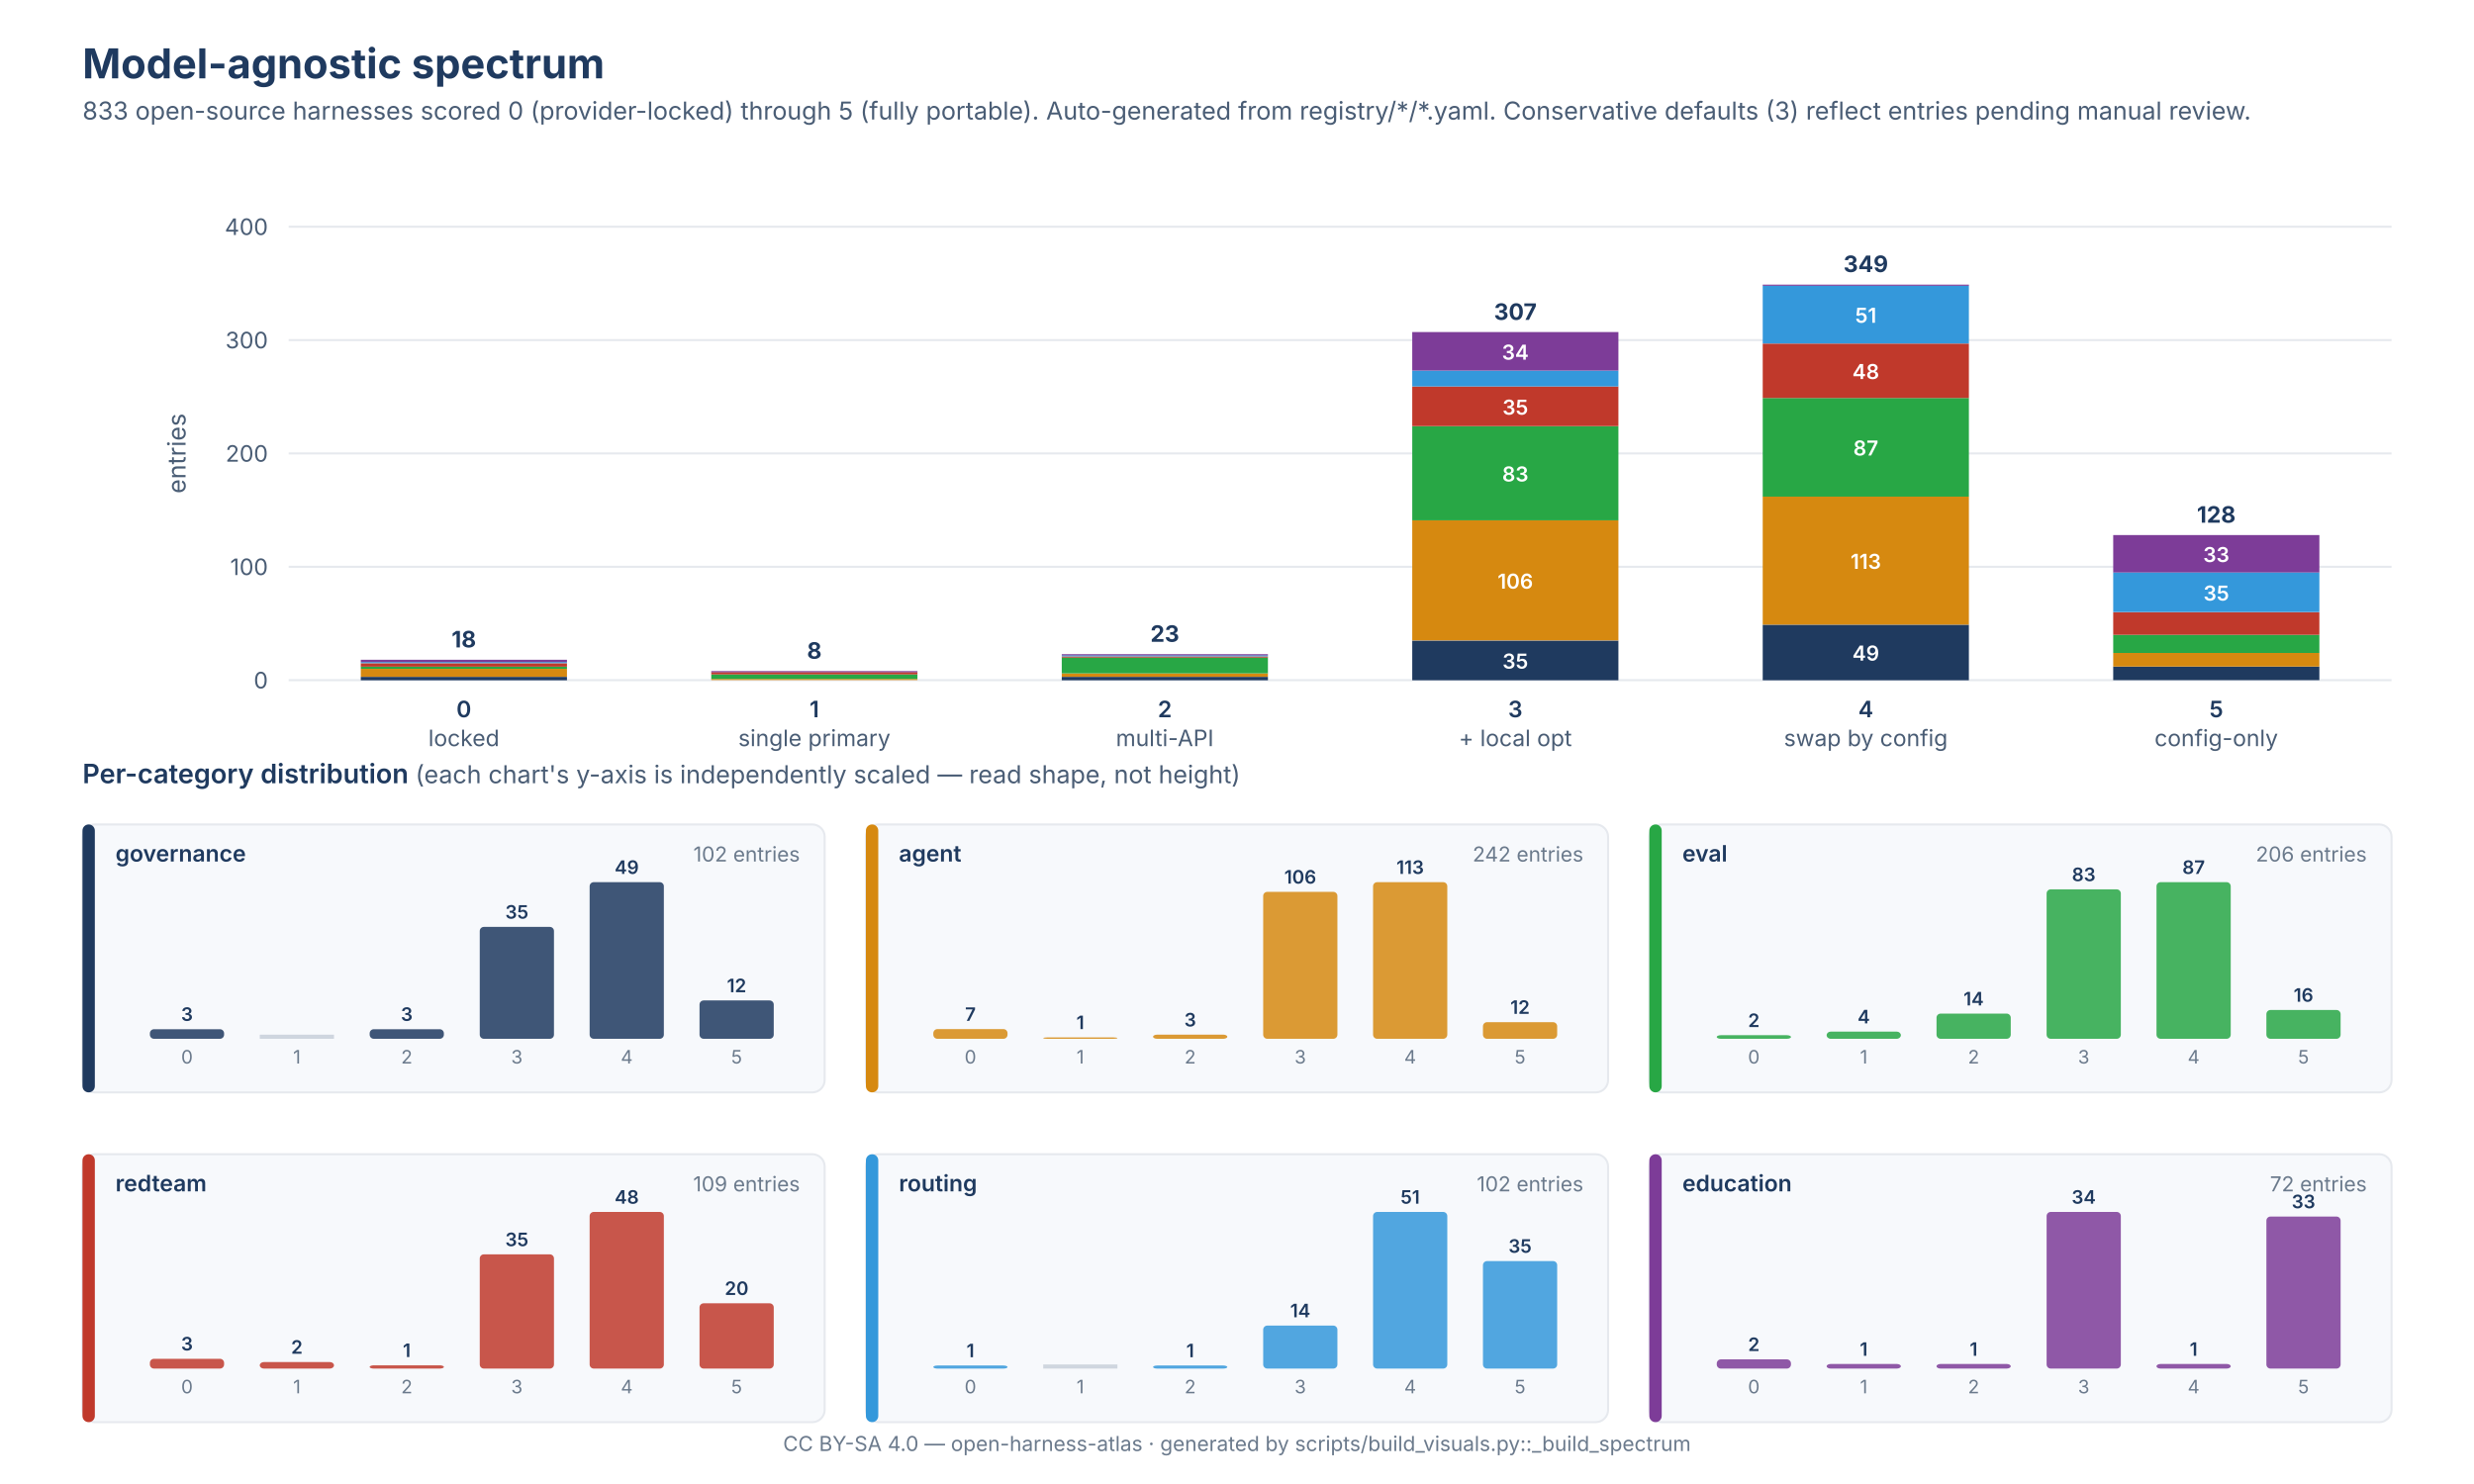
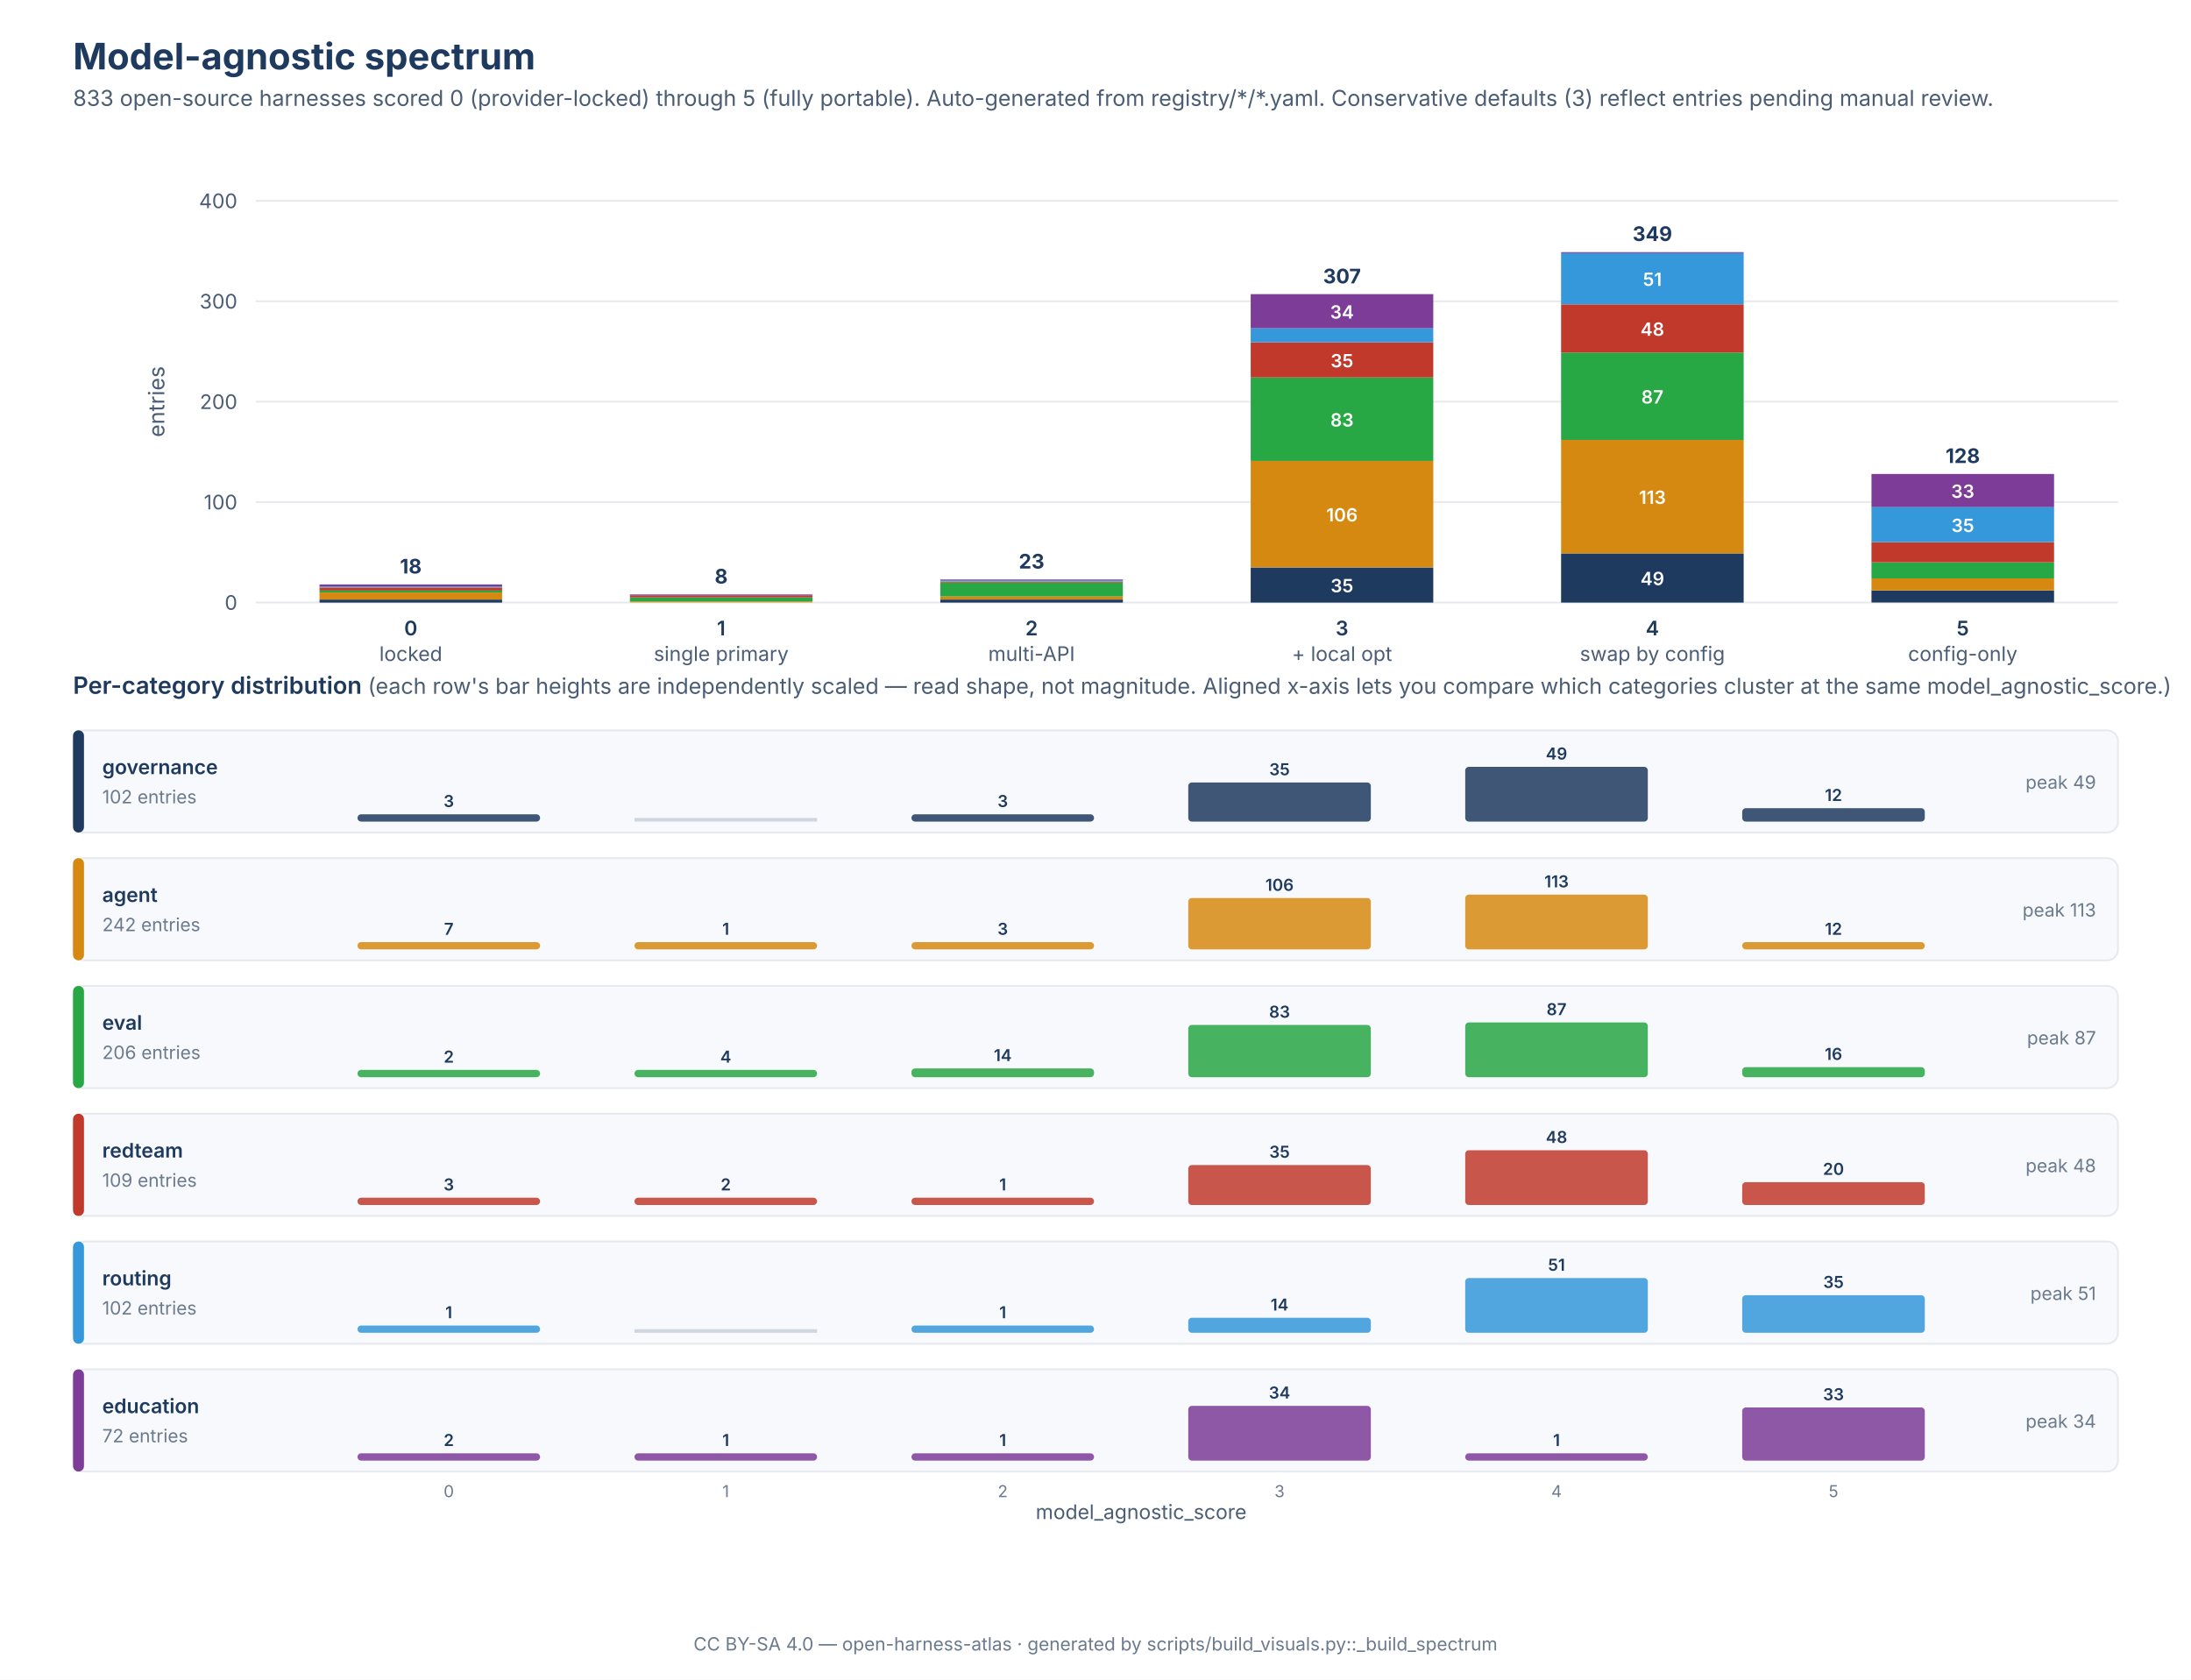
- <svg xmlns="http://www.w3.org/2000/svg" viewBox="0 0 1200 720" role="img" aria-labelledby="title desc">
+ <svg xmlns="http://www.w3.org/2000/svg" viewBox="0 0 1200 920" role="img" aria-labelledby="title desc">
  <style>.body{font-family:"Inter","Helvetica Neue",Arial,sans-serif;}.title{font-size:20px;font-weight:700;fill:#1f3a5f;}.sub{font-size:12px;font-weight:400;fill:#4a5d75;}.h2{font-size:13px;font-weight:600;fill:#1f3a5f;}.axis{font-size:11px;fill:#4a5d75;}.axis-bold{font-size:11px;font-weight:600;fill:#1f3a5f;text-anchor:middle;}.bar-total{font-size:11px;font-weight:700;fill:#1f3a5f;text-anchor:middle;}.seg-label{font-size:10px;font-weight:600;fill:#ffffff;text-anchor:middle;}.mini-title{font-size:11px;font-weight:600;fill:#1f3a5f;}.mini-count{font-size:10px;fill:#6b7a8c;}.mini-axis{font-size:9px;fill:#6b7a8c;text-anchor:middle;}.mini-bar-label{font-size:9px;font-weight:600;fill:#1f3a5f;text-anchor:middle;}.legend-text{font-size:11px;fill:#1f3a5f;}.footer{font-size:10px;fill:#6b7a8c;text-anchor:middle;}</style>
-   <rect width="1200" height="720" fill="#ffffff" />
+   <rect width="1200" height="920" fill="#ffffff" />
  <text x="40" y="38" class="body title">Model-agnostic spectrum</text>
  <text x="40" y="58" class="body sub">833 open-source harnesses scored 0 (provider-locked) through 5 (fully portable). Auto-generated from registry/*/*.yaml. Conservative defaults (3) reflect entries pending manual review.</text>
  <line x1="140" y1="330.0" x2="1160" y2="330.0" stroke="#e6e9ee" stroke-width="1" />
  <text x="130" y="334.0" class="body axis" text-anchor="end">0</text>
  <line x1="140" y1="275.0" x2="1160" y2="275.0" stroke="#e6e9ee" stroke-width="1" />
  <text x="130" y="279.0" class="body axis" text-anchor="end">100</text>
  <line x1="140" y1="220.0" x2="1160" y2="220.0" stroke="#e6e9ee" stroke-width="1" />
  <text x="130" y="224.0" class="body axis" text-anchor="end">200</text>
  <line x1="140" y1="165.0" x2="1160" y2="165.0" stroke="#e6e9ee" stroke-width="1" />
  <text x="130" y="169.0" class="body axis" text-anchor="end">300</text>
  <line x1="140" y1="110.0" x2="1160" y2="110.0" stroke="#e6e9ee" stroke-width="1" />
  <text x="130" y="114.0" class="body axis" text-anchor="end">400</text>
  <text x="90" y="220.0" class="body sub" transform="rotate(-90 90,220.0)" text-anchor="middle">entries</text>
  <rect x="175.0" y="328.4" width="100" height="1.65" fill="#1f3a5f" />
  <rect x="175.0" y="324.5" width="100" height="3.85" fill="#d68910" />
  <rect x="175.0" y="323.4" width="100" height="1.10" fill="#28a745" />
  <rect x="175.0" y="321.8" width="100" height="1.65" fill="#c0392b" />
  <rect x="175.0" y="321.2" width="100" height="0.55" fill="#3498db" />
  <rect x="175.0" y="320.1" width="100" height="1.10" fill="#7d3c98" />
  <text x="225.0" y="314.1" class="body bar-total">18</text>
  <text x="225.0" y="348.0" class="body axis-bold">0</text>
  <rect x="345.0" y="329.4" width="100" height="0.55" fill="#d68910" />
  <rect x="345.0" y="327.2" width="100" height="2.20" fill="#28a745" />
  <rect x="345.0" y="326.1" width="100" height="1.10" fill="#c0392b" />
  <rect x="345.0" y="325.6" width="100" height="0.55" fill="#7d3c98" />
  <text x="395.0" y="319.6" class="body bar-total">8</text>
  <text x="395.0" y="348.0" class="body axis-bold">1</text>
  <rect x="515.0" y="328.4" width="100" height="1.65" fill="#1f3a5f" />
  <rect x="515.0" y="326.7" width="100" height="1.65" fill="#d68910" />
  <rect x="515.0" y="319.0" width="100" height="7.70" fill="#28a745" />
  <rect x="515.0" y="318.5" width="100" height="0.55" fill="#c0392b" />
  <rect x="515.0" y="317.9" width="100" height="0.55" fill="#3498db" />
  <rect x="515.0" y="317.4" width="100" height="0.55" fill="#7d3c98" />
  <text x="565.0" y="311.4" class="body bar-total">23</text>
  <text x="565.0" y="348.0" class="body axis-bold">2</text>
  <rect x="685.0" y="310.8" width="100" height="19.25" fill="#1f3a5f" />
  <text x="735.0" y="324.4" class="body seg-label">35</text>
  <rect x="685.0" y="252.4" width="100" height="58.30" fill="#d68910" />
  <text x="735.0" y="285.6" class="body seg-label">106</text>
  <rect x="685.0" y="206.8" width="100" height="45.65" fill="#28a745" />
  <text x="735.0" y="233.6" class="body seg-label">83</text>
  <rect x="685.0" y="187.5" width="100" height="19.25" fill="#c0392b" />
  <text x="735.0" y="201.2" class="body seg-label">35</text>
  <rect x="685.0" y="179.8" width="100" height="7.70" fill="#3498db" />
  <rect x="685.0" y="161.1" width="100" height="18.70" fill="#7d3c98" />
  <text x="735.0" y="174.5" class="body seg-label">34</text>
  <text x="735.0" y="155.2" class="body bar-total">307</text>
  <text x="735.0" y="348.0" class="body axis-bold">3</text>
  <rect x="855.0" y="303.1" width="100" height="26.95" fill="#1f3a5f" />
  <text x="905.0" y="320.5" class="body seg-label">49</text>
  <rect x="855.0" y="240.9" width="100" height="62.15" fill="#d68910" />
  <text x="905.0" y="276.0" class="body seg-label">113</text>
  <rect x="855.0" y="193.1" width="100" height="47.85" fill="#28a745" />
  <text x="905.0" y="221.0" class="body seg-label">87</text>
  <rect x="855.0" y="166.7" width="100" height="26.40" fill="#c0392b" />
  <text x="905.0" y="183.9" class="body seg-label">48</text>
  <rect x="855.0" y="138.6" width="100" height="28.05" fill="#3498db" />
  <text x="905.0" y="156.6" class="body seg-label">51</text>
  <rect x="855.0" y="138.1" width="100" height="0.55" fill="#7d3c98" />
  <text x="905.0" y="132.0" class="body bar-total">349</text>
  <text x="905.0" y="348.0" class="body axis-bold">4</text>
  <rect x="1025.0" y="323.4" width="100" height="6.60" fill="#1f3a5f" />
  <rect x="1025.0" y="316.8" width="100" height="6.60" fill="#d68910" />
  <rect x="1025.0" y="308.0" width="100" height="8.80" fill="#28a745" />
  <rect x="1025.0" y="297.0" width="100" height="11.00" fill="#c0392b" />
  <rect x="1025.0" y="277.7" width="100" height="19.25" fill="#3498db" />
  <text x="1075.0" y="291.4" class="body seg-label">35</text>
  <rect x="1025.0" y="259.6" width="100" height="18.15" fill="#7d3c98" />
  <text x="1075.0" y="272.7" class="body seg-label">33</text>
  <text x="1075.0" y="253.6" class="body bar-total">128</text>
  <text x="1075.0" y="348.0" class="body axis-bold">5</text>
  <text x="225.0" y="362.0" class="body axis" text-anchor="middle">locked</text>
  <text x="395.0" y="362.0" class="body axis" text-anchor="middle">single primary</text>
  <text x="565.0" y="362.0" class="body axis" text-anchor="middle">multi-API</text>
  <text x="735.0" y="362.0" class="body axis" text-anchor="middle">+ local opt</text>
  <text x="905.0" y="362.0" class="body axis" text-anchor="middle">swap by config</text>
  <text x="1075.0" y="362.0" class="body axis" text-anchor="middle">config-only</text>
-   <text x="40" y="380" class="body h2">Per-category distribution <tspan class="sub">(each chart's y-axis is independently scaled — read shape, not height)</tspan>
+   <text x="40" y="380" class="body h2">Per-category distribution <tspan class="sub">(each row's bar heights are independently scaled — read shape, not magnitude. Aligned x-axis lets you compare which categories cluster at the same model_agnostic_score.)</tspan>
  </text>
-   <rect x="40" y="400" width="360" height="130" rx="6" fill="#f7f9fc" stroke="#e6e9ee" stroke-width="1" />
-   <rect x="40" y="400" width="6" height="130" rx="3" fill="#1f3a5f" />
-   <text x="56" y="418" class="body mini-title">governance</text>
-   <text x="388" y="418" class="body mini-count" text-anchor="end">102 entries</text>
-   <rect x="72.7" y="499.35" width="36" height="4.65" rx="2" fill="#1f3a5f" opacity="0.85" />
-   <text x="90.7" y="495.3" class="body mini-bar-label">3</text>
-   <text x="90.7" y="516.0" class="body mini-axis">0</text>
-   <line x1="126.0" y1="503" x2="162.0" y2="503" stroke="#cfd6df" stroke-width="2" />
-   <text x="144.0" y="516.0" class="body mini-axis">1</text>
-   <rect x="179.3" y="499.35" width="36" height="4.65" rx="2" fill="#1f3a5f" opacity="0.85" />
-   <text x="197.3" y="495.3" class="body mini-bar-label">3</text>
-   <text x="197.3" y="516.0" class="body mini-axis">2</text>
-   <rect x="232.7" y="449.71" width="36" height="54.29" rx="2" fill="#1f3a5f" opacity="0.85" />
-   <text x="250.7" y="445.7" class="body mini-bar-label">35</text>
-   <text x="250.7" y="516.0" class="body mini-axis">3</text>
-   <rect x="286.0" y="428.00" width="36" height="76.00" rx="2" fill="#1f3a5f" opacity="0.85" />
-   <text x="304.0" y="424.0" class="body mini-bar-label">49</text>
-   <text x="304.0" y="516.0" class="body mini-axis">4</text>
-   <rect x="339.3" y="485.39" width="36" height="18.61" rx="2" fill="#1f3a5f" opacity="0.85" />
-   <text x="357.3" y="481.4" class="body mini-bar-label">12</text>
-   <text x="357.3" y="516.0" class="body mini-axis">5</text>
-   <rect x="420" y="400" width="360" height="130" rx="6" fill="#f7f9fc" stroke="#e6e9ee" stroke-width="1" />
-   <rect x="420" y="400" width="6" height="130" rx="3" fill="#d68910" />
-   <text x="436" y="418" class="body mini-title">agent</text>
-   <text x="768" y="418" class="body mini-count" text-anchor="end">242 entries</text>
-   <rect x="452.7" y="499.29" width="36" height="4.71" rx="2" fill="#d68910" opacity="0.85" />
-   <text x="470.7" y="495.3" class="body mini-bar-label">7</text>
-   <text x="470.7" y="516.0" class="body mini-axis">0</text>
-   <rect x="506.0" y="503.33" width="36" height="0.67" rx="2" fill="#d68910" opacity="0.85" />
-   <text x="524.0" y="499.3" class="body mini-bar-label">1</text>
-   <text x="524.0" y="516.0" class="body mini-axis">1</text>
-   <rect x="559.3" y="501.98" width="36" height="2.02" rx="2" fill="#d68910" opacity="0.85" />
-   <text x="577.3" y="498.0" class="body mini-bar-label">3</text>
-   <text x="577.3" y="516.0" class="body mini-axis">2</text>
-   <rect x="612.7" y="432.71" width="36" height="71.29" rx="2" fill="#d68910" opacity="0.85" />
-   <text x="630.7" y="428.7" class="body mini-bar-label">106</text>
-   <text x="630.7" y="516.0" class="body mini-axis">3</text>
-   <rect x="666.0" y="428.00" width="36" height="76.00" rx="2" fill="#d68910" opacity="0.85" />
-   <text x="684.0" y="424.0" class="body mini-bar-label">113</text>
-   <text x="684.0" y="516.0" class="body mini-axis">4</text>
-   <rect x="719.3" y="495.93" width="36" height="8.07" rx="2" fill="#d68910" opacity="0.85" />
-   <text x="737.3" y="491.9" class="body mini-bar-label">12</text>
-   <text x="737.3" y="516.0" class="body mini-axis">5</text>
-   <rect x="800" y="400" width="360" height="130" rx="6" fill="#f7f9fc" stroke="#e6e9ee" stroke-width="1" />
-   <rect x="800" y="400" width="6" height="130" rx="3" fill="#28a745" />
-   <text x="816" y="418" class="body mini-title">eval</text>
-   <text x="1148" y="418" class="body mini-count" text-anchor="end">206 entries</text>
-   <rect x="832.7" y="502.25" width="36" height="1.75" rx="2" fill="#28a745" opacity="0.85" />
-   <text x="850.7" y="498.3" class="body mini-bar-label">2</text>
-   <text x="850.7" y="516.0" class="body mini-axis">0</text>
-   <rect x="886.0" y="500.51" width="36" height="3.49" rx="2" fill="#28a745" opacity="0.85" />
-   <text x="904.0" y="496.5" class="body mini-bar-label">4</text>
-   <text x="904.0" y="516.0" class="body mini-axis">1</text>
-   <rect x="939.3" y="491.77" width="36" height="12.23" rx="2" fill="#28a745" opacity="0.85" />
-   <text x="957.3" y="487.8" class="body mini-bar-label">14</text>
-   <text x="957.3" y="516.0" class="body mini-axis">2</text>
-   <rect x="992.7" y="431.49" width="36" height="72.51" rx="2" fill="#28a745" opacity="0.85" />
-   <text x="1010.7" y="427.5" class="body mini-bar-label">83</text>
-   <text x="1010.7" y="516.0" class="body mini-axis">3</text>
-   <rect x="1046.0" y="428.00" width="36" height="76.00" rx="2" fill="#28a745" opacity="0.85" />
-   <text x="1064.0" y="424.0" class="body mini-bar-label">87</text>
-   <text x="1064.0" y="516.0" class="body mini-axis">4</text>
-   <rect x="1099.3" y="490.02" width="36" height="13.98" rx="2" fill="#28a745" opacity="0.85" />
-   <text x="1117.3" y="486.0" class="body mini-bar-label">16</text>
-   <text x="1117.3" y="516.0" class="body mini-axis">5</text>
-   <rect x="40" y="560" width="360" height="130" rx="6" fill="#f7f9fc" stroke="#e6e9ee" stroke-width="1" />
-   <rect x="40" y="560" width="6" height="130" rx="3" fill="#c0392b" />
-   <text x="56" y="578" class="body mini-title">redteam</text>
-   <text x="388" y="578" class="body mini-count" text-anchor="end">109 entries</text>
-   <rect x="72.7" y="659.25" width="36" height="4.75" rx="2" fill="#c0392b" opacity="0.85" />
-   <text x="90.7" y="655.2" class="body mini-bar-label">3</text>
-   <text x="90.7" y="676.0" class="body mini-axis">0</text>
-   <rect x="126.0" y="660.83" width="36" height="3.17" rx="2" fill="#c0392b" opacity="0.85" />
-   <text x="144.0" y="656.8" class="body mini-bar-label">2</text>
-   <text x="144.0" y="676.0" class="body mini-axis">1</text>
-   <rect x="179.3" y="662.42" width="36" height="1.58" rx="2" fill="#c0392b" opacity="0.85" />
-   <text x="197.3" y="658.4" class="body mini-bar-label">1</text>
-   <text x="197.3" y="676.0" class="body mini-axis">2</text>
-   <rect x="232.7" y="608.58" width="36" height="55.42" rx="2" fill="#c0392b" opacity="0.85" />
-   <text x="250.7" y="604.6" class="body mini-bar-label">35</text>
-   <text x="250.7" y="676.0" class="body mini-axis">3</text>
-   <rect x="286.0" y="588.00" width="36" height="76.00" rx="2" fill="#c0392b" opacity="0.85" />
-   <text x="304.0" y="584.0" class="body mini-bar-label">48</text>
-   <text x="304.0" y="676.0" class="body mini-axis">4</text>
-   <rect x="339.3" y="632.33" width="36" height="31.67" rx="2" fill="#c0392b" opacity="0.85" />
-   <text x="357.3" y="628.3" class="body mini-bar-label">20</text>
-   <text x="357.3" y="676.0" class="body mini-axis">5</text>
-   <rect x="420" y="560" width="360" height="130" rx="6" fill="#f7f9fc" stroke="#e6e9ee" stroke-width="1" />
-   <rect x="420" y="560" width="6" height="130" rx="3" fill="#3498db" />
-   <text x="436" y="578" class="body mini-title">routing</text>
-   <text x="768" y="578" class="body mini-count" text-anchor="end">102 entries</text>
-   <rect x="452.7" y="662.51" width="36" height="1.49" rx="2" fill="#3498db" opacity="0.85" />
-   <text x="470.7" y="658.5" class="body mini-bar-label">1</text>
-   <text x="470.7" y="676.0" class="body mini-axis">0</text>
-   <line x1="506.0" y1="663" x2="542.0" y2="663" stroke="#cfd6df" stroke-width="2" />
-   <text x="524.0" y="676.0" class="body mini-axis">1</text>
-   <rect x="559.3" y="662.51" width="36" height="1.49" rx="2" fill="#3498db" opacity="0.85" />
-   <text x="577.3" y="658.5" class="body mini-bar-label">1</text>
-   <text x="577.3" y="676.0" class="body mini-axis">2</text>
-   <rect x="612.7" y="643.14" width="36" height="20.86" rx="2" fill="#3498db" opacity="0.85" />
-   <text x="630.7" y="639.1" class="body mini-bar-label">14</text>
-   <text x="630.7" y="676.0" class="body mini-axis">3</text>
-   <rect x="666.0" y="588.00" width="36" height="76.00" rx="2" fill="#3498db" opacity="0.85" />
-   <text x="684.0" y="584.0" class="body mini-bar-label">51</text>
-   <text x="684.0" y="676.0" class="body mini-axis">4</text>
-   <rect x="719.3" y="611.84" width="36" height="52.16" rx="2" fill="#3498db" opacity="0.85" />
-   <text x="737.3" y="607.8" class="body mini-bar-label">35</text>
-   <text x="737.3" y="676.0" class="body mini-axis">5</text>
-   <rect x="800" y="560" width="360" height="130" rx="6" fill="#f7f9fc" stroke="#e6e9ee" stroke-width="1" />
-   <rect x="800" y="560" width="6" height="130" rx="3" fill="#7d3c98" />
-   <text x="816" y="578" class="body mini-title">education</text>
-   <text x="1148" y="578" class="body mini-count" text-anchor="end">72 entries</text>
-   <rect x="832.7" y="659.53" width="36" height="4.47" rx="2" fill="#7d3c98" opacity="0.85" />
-   <text x="850.7" y="655.5" class="body mini-bar-label">2</text>
-   <text x="850.7" y="676.0" class="body mini-axis">0</text>
-   <rect x="886.0" y="661.76" width="36" height="2.24" rx="2" fill="#7d3c98" opacity="0.85" />
-   <text x="904.0" y="657.8" class="body mini-bar-label">1</text>
-   <text x="904.0" y="676.0" class="body mini-axis">1</text>
-   <rect x="939.3" y="661.76" width="36" height="2.24" rx="2" fill="#7d3c98" opacity="0.85" />
-   <text x="957.3" y="657.8" class="body mini-bar-label">1</text>
-   <text x="957.3" y="676.0" class="body mini-axis">2</text>
-   <rect x="992.7" y="588.00" width="36" height="76.00" rx="2" fill="#7d3c98" opacity="0.85" />
-   <text x="1010.7" y="584.0" class="body mini-bar-label">34</text>
-   <text x="1010.7" y="676.0" class="body mini-axis">3</text>
-   <rect x="1046.0" y="661.76" width="36" height="2.24" rx="2" fill="#7d3c98" opacity="0.85" />
-   <text x="1064.0" y="657.8" class="body mini-bar-label">1</text>
-   <text x="1064.0" y="676.0" class="body mini-axis">4</text>
-   <rect x="1099.3" y="590.24" width="36" height="73.76" rx="2" fill="#7d3c98" opacity="0.85" />
-   <text x="1117.3" y="586.2" class="body mini-bar-label">33</text>
-   <text x="1117.3" y="676.0" class="body mini-axis">5</text>
-   <text x="600" y="704" class="body footer">CC BY-SA 4.0 — open-harness-atlas · generated by scripts/build_visuals.py::_build_spectrum</text>
+   <rect x="40" y="400.0" width="1120" height="56.0" rx="6" fill="#f7f9fc" stroke="#e6e9ee" stroke-width="1" />
+   <rect x="40" y="400.0" width="6" height="56.0" rx="3" fill="#1f3a5f" />
+   <text x="56" y="424.0" class="body mini-title">governance</text>
+   <text x="56" y="440.0" class="body mini-count">102 entries</text>
+   <rect x="195.8" y="446.00" width="100.0" height="4.00" rx="2" fill="#1f3a5f" opacity="0.85" />
+   <text x="245.8" y="442.0" class="body mini-bar-label">3</text>
+   <line x1="347.5" y1="449.00" x2="447.5" y2="449.00" stroke="#cfd6df" stroke-width="2" />
+   <rect x="499.2" y="446.00" width="100.0" height="4.00" rx="2" fill="#1f3a5f" opacity="0.85" />
+   <text x="549.2" y="442.0" class="body mini-bar-label">3</text>
+   <rect x="650.8" y="428.57" width="100.0" height="21.43" rx="2" fill="#1f3a5f" opacity="0.85" />
+   <text x="700.8" y="424.6" class="body mini-bar-label">35</text>
+   <rect x="802.5" y="420.00" width="100.0" height="30.00" rx="2" fill="#1f3a5f" opacity="0.85" />
+   <text x="852.5" y="416.0" class="body mini-bar-label">49</text>
+   <rect x="954.2" y="442.65" width="100.0" height="7.35" rx="2" fill="#1f3a5f" opacity="0.85" />
+   <text x="1004.2" y="438.7" class="body mini-bar-label">12</text>
+   <text x="1148" y="432.0" class="body mini-count" text-anchor="end">peak 49</text>
+   <rect x="40" y="470.0" width="1120" height="56.0" rx="6" fill="#f7f9fc" stroke="#e6e9ee" stroke-width="1" />
+   <rect x="40" y="470.0" width="6" height="56.0" rx="3" fill="#d68910" />
+   <text x="56" y="494.0" class="body mini-title">agent</text>
+   <text x="56" y="510.0" class="body mini-count">242 entries</text>
+   <rect x="195.8" y="516.00" width="100.0" height="4.00" rx="2" fill="#d68910" opacity="0.85" />
+   <text x="245.8" y="512.0" class="body mini-bar-label">7</text>
+   <rect x="347.5" y="516.00" width="100.0" height="4.00" rx="2" fill="#d68910" opacity="0.85" />
+   <text x="397.5" y="512.0" class="body mini-bar-label">1</text>
+   <rect x="499.2" y="516.00" width="100.0" height="4.00" rx="2" fill="#d68910" opacity="0.85" />
+   <text x="549.2" y="512.0" class="body mini-bar-label">3</text>
+   <rect x="650.8" y="491.86" width="100.0" height="28.14" rx="2" fill="#d68910" opacity="0.85" />
+   <text x="700.8" y="487.9" class="body mini-bar-label">106</text>
+   <rect x="802.5" y="490.00" width="100.0" height="30.00" rx="2" fill="#d68910" opacity="0.85" />
+   <text x="852.5" y="486.0" class="body mini-bar-label">113</text>
+   <rect x="954.2" y="516.00" width="100.0" height="4.00" rx="2" fill="#d68910" opacity="0.85" />
+   <text x="1004.2" y="512.0" class="body mini-bar-label">12</text>
+   <text x="1148" y="502.0" class="body mini-count" text-anchor="end">peak 113</text>
+   <rect x="40" y="540.0" width="1120" height="56.0" rx="6" fill="#f7f9fc" stroke="#e6e9ee" stroke-width="1" />
+   <rect x="40" y="540.0" width="6" height="56.0" rx="3" fill="#28a745" />
+   <text x="56" y="564.0" class="body mini-title">eval</text>
+   <text x="56" y="580.0" class="body mini-count">206 entries</text>
+   <rect x="195.8" y="586.00" width="100.0" height="4.00" rx="2" fill="#28a745" opacity="0.85" />
+   <text x="245.8" y="582.0" class="body mini-bar-label">2</text>
+   <rect x="347.5" y="586.00" width="100.0" height="4.00" rx="2" fill="#28a745" opacity="0.85" />
+   <text x="397.5" y="582.0" class="body mini-bar-label">4</text>
+   <rect x="499.2" y="585.17" width="100.0" height="4.83" rx="2" fill="#28a745" opacity="0.85" />
+   <text x="549.2" y="581.2" class="body mini-bar-label">14</text>
+   <rect x="650.8" y="561.38" width="100.0" height="28.62" rx="2" fill="#28a745" opacity="0.85" />
+   <text x="700.8" y="557.4" class="body mini-bar-label">83</text>
+   <rect x="802.5" y="560.00" width="100.0" height="30.00" rx="2" fill="#28a745" opacity="0.85" />
+   <text x="852.5" y="556.0" class="body mini-bar-label">87</text>
+   <rect x="954.2" y="584.48" width="100.0" height="5.52" rx="2" fill="#28a745" opacity="0.85" />
+   <text x="1004.2" y="580.5" class="body mini-bar-label">16</text>
+   <text x="1148" y="572.0" class="body mini-count" text-anchor="end">peak 87</text>
+   <rect x="40" y="610.0" width="1120" height="56.0" rx="6" fill="#f7f9fc" stroke="#e6e9ee" stroke-width="1" />
+   <rect x="40" y="610.0" width="6" height="56.0" rx="3" fill="#c0392b" />
+   <text x="56" y="634.0" class="body mini-title">redteam</text>
+   <text x="56" y="650.0" class="body mini-count">109 entries</text>
+   <rect x="195.8" y="656.00" width="100.0" height="4.00" rx="2" fill="#c0392b" opacity="0.85" />
+   <text x="245.8" y="652.0" class="body mini-bar-label">3</text>
+   <rect x="347.5" y="656.00" width="100.0" height="4.00" rx="2" fill="#c0392b" opacity="0.85" />
+   <text x="397.5" y="652.0" class="body mini-bar-label">2</text>
+   <rect x="499.2" y="656.00" width="100.0" height="4.00" rx="2" fill="#c0392b" opacity="0.85" />
+   <text x="549.2" y="652.0" class="body mini-bar-label">1</text>
+   <rect x="650.8" y="638.12" width="100.0" height="21.88" rx="2" fill="#c0392b" opacity="0.85" />
+   <text x="700.8" y="634.1" class="body mini-bar-label">35</text>
+   <rect x="802.5" y="630.00" width="100.0" height="30.00" rx="2" fill="#c0392b" opacity="0.85" />
+   <text x="852.5" y="626.0" class="body mini-bar-label">48</text>
+   <rect x="954.2" y="647.50" width="100.0" height="12.50" rx="2" fill="#c0392b" opacity="0.85" />
+   <text x="1004.2" y="643.5" class="body mini-bar-label">20</text>
+   <text x="1148" y="642.0" class="body mini-count" text-anchor="end">peak 48</text>
+   <rect x="40" y="680.0" width="1120" height="56.0" rx="6" fill="#f7f9fc" stroke="#e6e9ee" stroke-width="1" />
+   <rect x="40" y="680.0" width="6" height="56.0" rx="3" fill="#3498db" />
+   <text x="56" y="704.0" class="body mini-title">routing</text>
+   <text x="56" y="720.0" class="body mini-count">102 entries</text>
+   <rect x="195.8" y="726.00" width="100.0" height="4.00" rx="2" fill="#3498db" opacity="0.85" />
+   <text x="245.8" y="722.0" class="body mini-bar-label">1</text>
+   <line x1="347.5" y1="729.00" x2="447.5" y2="729.00" stroke="#cfd6df" stroke-width="2" />
+   <rect x="499.2" y="726.00" width="100.0" height="4.00" rx="2" fill="#3498db" opacity="0.85" />
+   <text x="549.2" y="722.0" class="body mini-bar-label">1</text>
+   <rect x="650.8" y="721.76" width="100.0" height="8.24" rx="2" fill="#3498db" opacity="0.85" />
+   <text x="700.8" y="717.8" class="body mini-bar-label">14</text>
+   <rect x="802.5" y="700.00" width="100.0" height="30.00" rx="2" fill="#3498db" opacity="0.85" />
+   <text x="852.5" y="696.0" class="body mini-bar-label">51</text>
+   <rect x="954.2" y="709.41" width="100.0" height="20.59" rx="2" fill="#3498db" opacity="0.85" />
+   <text x="1004.2" y="705.4" class="body mini-bar-label">35</text>
+   <text x="1148" y="712.0" class="body mini-count" text-anchor="end">peak 51</text>
+   <rect x="40" y="750.0" width="1120" height="56.0" rx="6" fill="#f7f9fc" stroke="#e6e9ee" stroke-width="1" />
+   <rect x="40" y="750.0" width="6" height="56.0" rx="3" fill="#7d3c98" />
+   <text x="56" y="774.0" class="body mini-title">education</text>
+   <text x="56" y="790.0" class="body mini-count">72 entries</text>
+   <rect x="195.8" y="796.00" width="100.0" height="4.00" rx="2" fill="#7d3c98" opacity="0.85" />
+   <text x="245.8" y="792.0" class="body mini-bar-label">2</text>
+   <rect x="347.5" y="796.00" width="100.0" height="4.00" rx="2" fill="#7d3c98" opacity="0.85" />
+   <text x="397.5" y="792.0" class="body mini-bar-label">1</text>
+   <rect x="499.2" y="796.00" width="100.0" height="4.00" rx="2" fill="#7d3c98" opacity="0.85" />
+   <text x="549.2" y="792.0" class="body mini-bar-label">1</text>
+   <rect x="650.8" y="770.00" width="100.0" height="30.00" rx="2" fill="#7d3c98" opacity="0.85" />
+   <text x="700.8" y="766.0" class="body mini-bar-label">34</text>
+   <rect x="802.5" y="796.00" width="100.0" height="4.00" rx="2" fill="#7d3c98" opacity="0.85" />
+   <text x="852.5" y="792.0" class="body mini-bar-label">1</text>
+   <rect x="954.2" y="770.88" width="100.0" height="29.12" rx="2" fill="#7d3c98" opacity="0.85" />
+   <text x="1004.2" y="766.9" class="body mini-bar-label">33</text>
+   <text x="1148" y="782.0" class="body mini-count" text-anchor="end">peak 34</text>
+   <text x="245.8" y="820.0" class="body mini-axis">0</text>
+   <text x="397.5" y="820.0" class="body mini-axis">1</text>
+   <text x="549.2" y="820.0" class="body mini-axis">2</text>
+   <text x="700.8" y="820.0" class="body mini-axis">3</text>
+   <text x="852.5" y="820.0" class="body mini-axis">4</text>
+   <text x="1004.2" y="820.0" class="body mini-axis">5</text>
+   <text x="625.0" y="832.0" class="body axis" text-anchor="middle">model_agnostic_score</text>
+   <text x="600" y="904" class="body footer">CC BY-SA 4.0 — open-harness-atlas · generated by scripts/build_visuals.py::_build_spectrum</text>
</svg>
